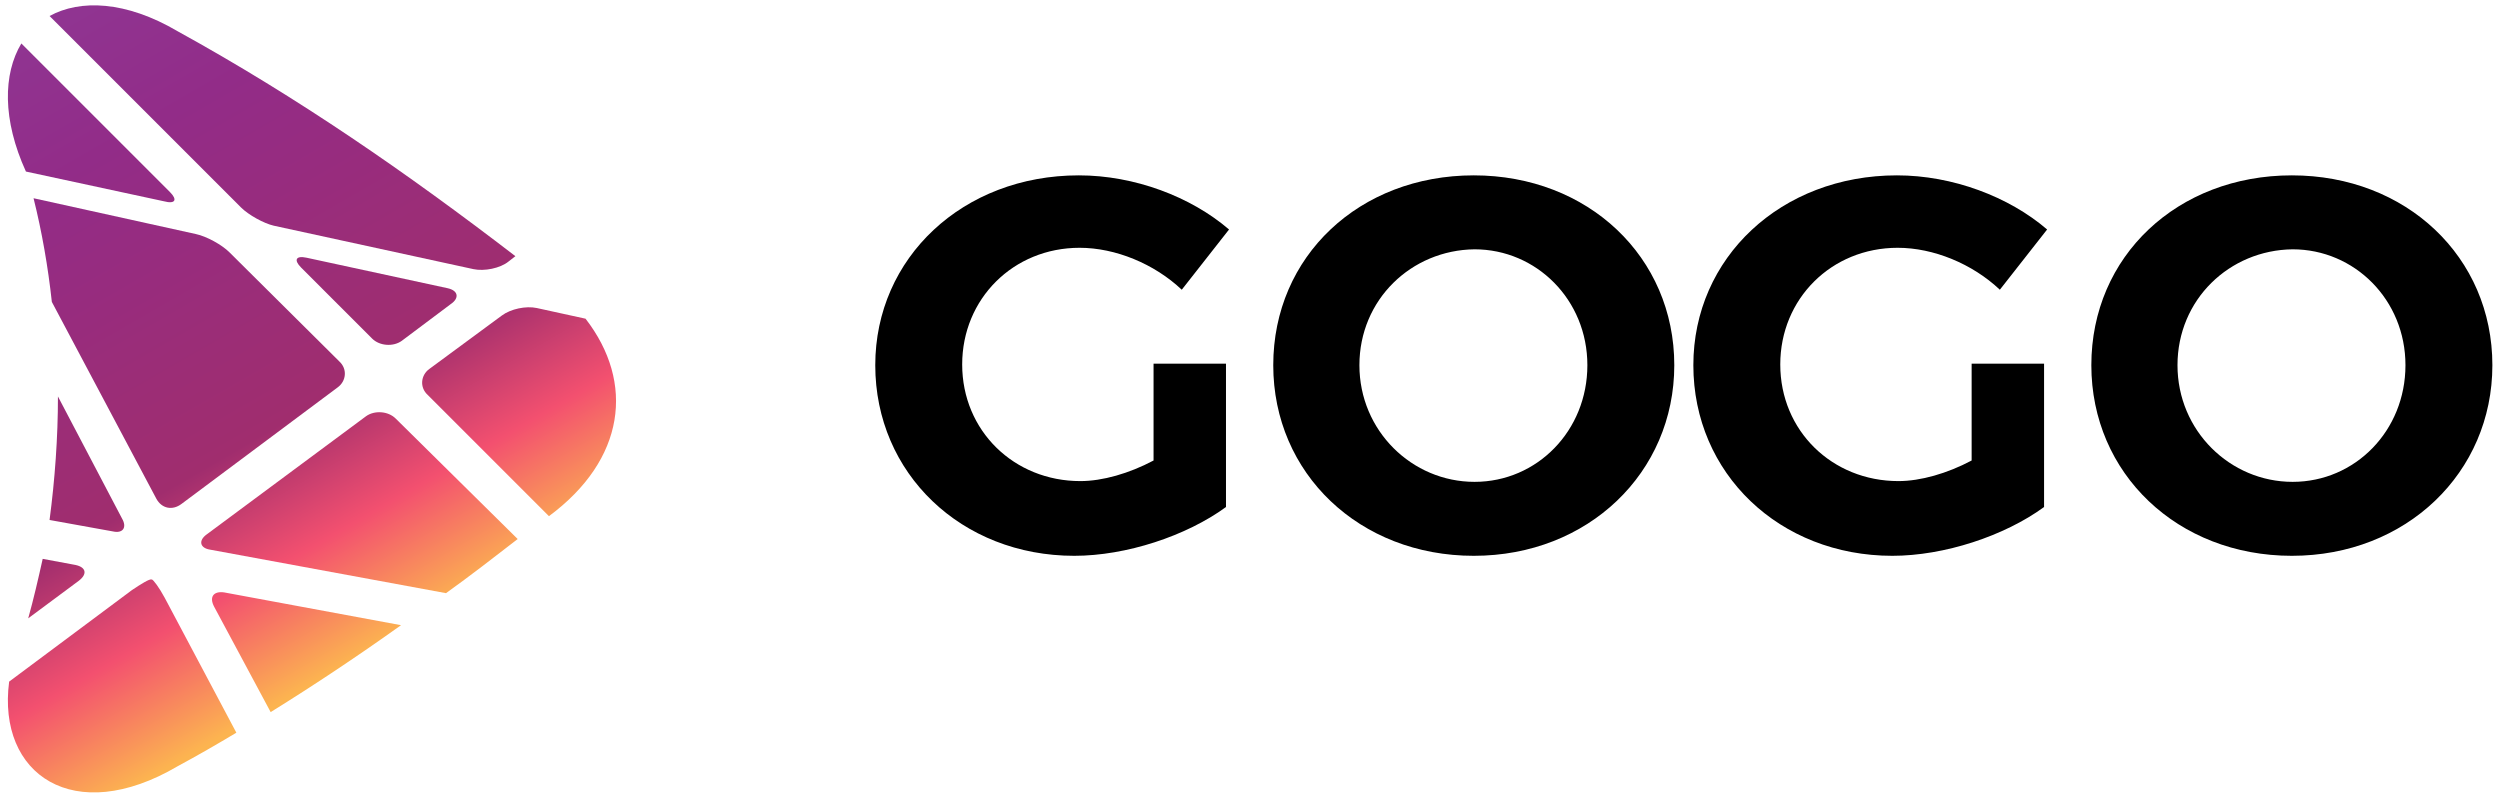
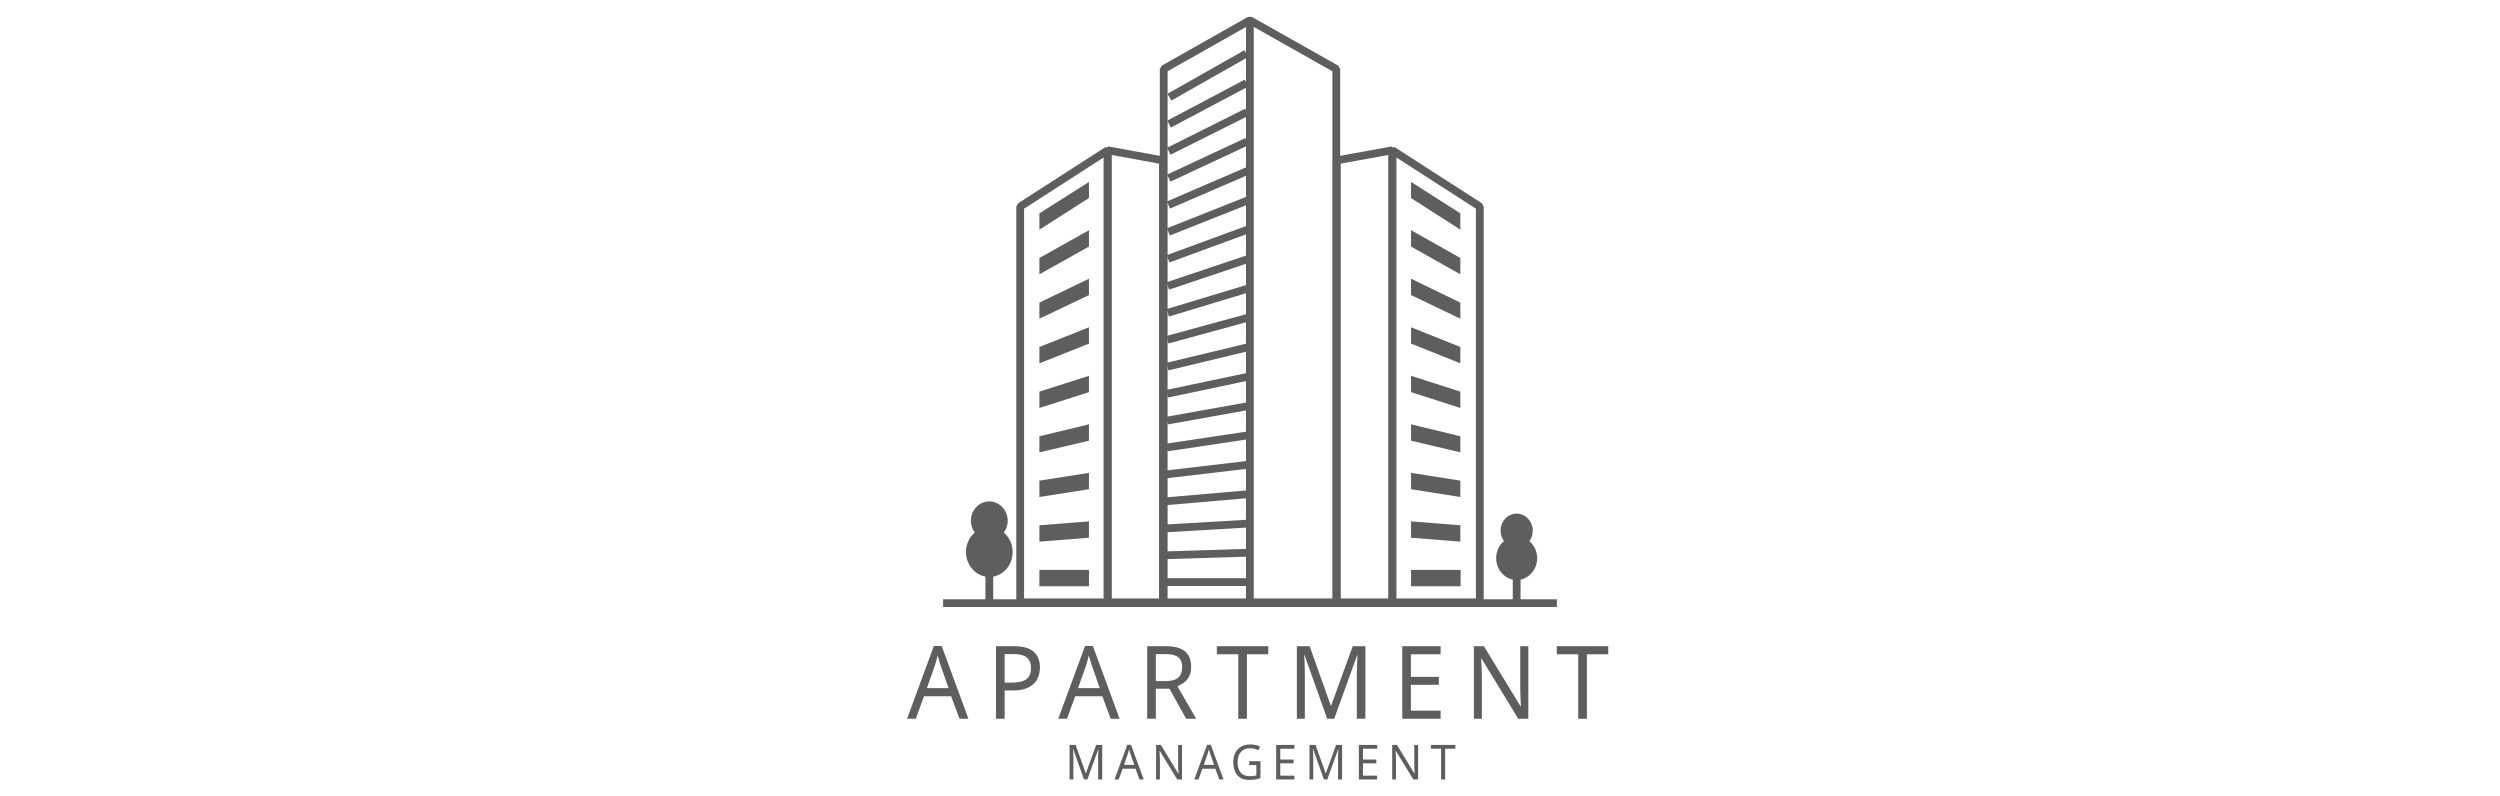
- <svg xmlns="http://www.w3.org/2000/svg" version="1.1" id="Layer_1" x="0px" y="0px" viewBox="0 0 327.9 104.6" style="enable-background:new 0 0 327.9 104.6;" xml:space="preserve">
+ <svg xmlns="http://www.w3.org/2000/svg" version="1.1" id="Layer_1" x="0px" y="0px" viewBox="0 0 963.3 306.5" style="enable-background:new 0 0 963.3 306.5;" xml:space="preserve">
  <style type="text/css">
- 	.st0{fill:url(#SVGID_1_);}
- 	.st1{fill:url(#SVGID_2_);}
- 	.st2{fill:url(#SVGID_3_);}
- 	.st3{fill:url(#SVGID_4_);}
- 	.st4{fill:url(#SVGID_5_);}
- 	.st5{fill:url(#SVGID_6_);}
- 	.st6{fill:url(#SVGID_7_);}
- 	.st7{fill:url(#SVGID_8_);}
- 	.st8{fill:url(#SVGID_9_);}
- 	.st9{fill:url(#SVGID_10_);}
+ 	.st0{fill:none;stroke:#5E5E5E;stroke-width:3;stroke-linecap:square;stroke-linejoin:bevel;stroke-miterlimit:10;}
+ 	.st1{fill:none;stroke:#5E5E5E;stroke-width:2.5;stroke-linecap:square;stroke-linejoin:bevel;stroke-miterlimit:10;}
+ 	.st2{fill:#5E5E5E;}
+ 	.st3{fill:none;}
+ 	.st4{font-family:'YuGothicUI-Semilight';}
+ 	.st5{font-size:39.129px;}
+ 	.st6{letter-spacing:7.4;}
+ 	.st7{font-family:'MyriadPro-Regular';}
+ 	.st8{font-size:18.633px;}
+ 	.st9{letter-spacing:3.2;}
</style>
  <g>
-     <linearGradient id="SVGID_1_" gradientUnits="userSpaceOnUse" x1="-12.158" y1="-21.078" x2="50.025" y2="86.625">
-       <stop offset="0" style="stop-color:#8C42A1" />
-       <stop offset="0.389" style="stop-color:#922C88" />
-       <stop offset="0.731" style="stop-color:#A02D6E" />
-       <stop offset="0.86" style="stop-color:#F3506F" />
-       <stop offset="0.985" style="stop-color:#FCB450" />
-     </linearGradient>
-     <path class="st0" d="M20.5,65.4c0.7,1.3,2.1,1.6,3.3,0.7l20.5-15.3c1.1-0.8,1.3-2.4,0.2-3.4L30.1,33.1c-1-1-3-2.1-4.4-2.4L4.4,26   c1.1,4.4,1.9,9,2.4,13.6L20.5,65.4z" />
-     <linearGradient id="SVGID_2_" gradientUnits="userSpaceOnUse" x1="-40.403" y1="-4.771" x2="21.78" y2="102.932">
-       <stop offset="0" style="stop-color:#8C42A1" />
-       <stop offset="0.389" style="stop-color:#922C88" />
-       <stop offset="0.731" style="stop-color:#A02D6E" />
-       <stop offset="0.86" style="stop-color:#F3506F" />
-       <stop offset="0.985" style="stop-color:#FCB450" />
-     </linearGradient>
-     <path class="st1" d="M9.9,74.1l-4.3-0.8C5,76,4.4,78.6,3.7,81.1l6.6-4.9C11.5,75.3,11.3,74.4,9.9,74.1z" />
-     <linearGradient id="SVGID_3_" gradientUnits="userSpaceOnUse" x1="-32.969" y1="-9.063" x2="29.213" y2="98.64">
-       <stop offset="0" style="stop-color:#8C42A1" />
-       <stop offset="0.389" style="stop-color:#922C88" />
-       <stop offset="0.731" style="stop-color:#A02D6E" />
-       <stop offset="0.86" style="stop-color:#F3506F" />
-       <stop offset="0.985" style="stop-color:#FCB450" />
-     </linearGradient>
-     <path class="st2" d="M16,68L7.6,52c0,5.4-0.4,10.9-1.1,16.2l8.3,1.5C16.1,70,16.7,69.2,16,68z" />
-     <linearGradient id="SVGID_4_" gradientUnits="userSpaceOnUse" x1="-12.813" y1="-20.7" x2="49.369" y2="87.003">
-       <stop offset="0" style="stop-color:#8C42A1" />
-       <stop offset="0.389" style="stop-color:#922C88" />
-       <stop offset="0.731" style="stop-color:#A02D6E" />
-       <stop offset="0.86" style="stop-color:#F3506F" />
-       <stop offset="0.985" style="stop-color:#FCB450" />
-     </linearGradient>
-     <path class="st3" d="M22.3,25.2L2.8,5.7c-2.4,4-2.5,10,0.6,16.8l18.1,3.9C23,26.8,23.3,26.2,22.3,25.2z" />
-     <linearGradient id="SVGID_5_" gradientUnits="userSpaceOnUse" x1="7.894" y1="-32.655" x2="70.076" y2="75.048">
-       <stop offset="0" style="stop-color:#8C42A1" />
-       <stop offset="0.389" style="stop-color:#922C88" />
-       <stop offset="0.731" style="stop-color:#A02D6E" />
-       <stop offset="0.86" style="stop-color:#F3506F" />
-       <stop offset="0.985" style="stop-color:#FCB450" />
-     </linearGradient>
-     <path class="st4" d="M35.9,29.6l26.2,5.7c1.4,0.3,3.5-0.1,4.6-1l0.9-0.7C53.4,22.7,39.1,12.8,23.3,4.1c-6.8-4-12.8-4.2-16.8-2   l25.1,25.1C32.6,28.2,34.6,29.3,35.9,29.6z" />
-     <linearGradient id="SVGID_6_" gradientUnits="userSpaceOnUse" x1="9.082" y1="-33.341" x2="71.265" y2="74.362">
-       <stop offset="0" style="stop-color:#8C42A1" />
-       <stop offset="0.389" style="stop-color:#922C88" />
-       <stop offset="0.731" style="stop-color:#A02D6E" />
-       <stop offset="0.86" style="stop-color:#F3506F" />
-       <stop offset="0.985" style="stop-color:#FCB450" />
-     </linearGradient>
-     <path class="st5" d="M58.7,37.8l-18.5-4c-1.4-0.3-1.7,0.3-0.7,1.3l9.3,9.3c1,1,2.8,1.1,3.9,0.3l6.4-4.8   C60.3,39.1,60.1,38.1,58.7,37.8z" />
-     <linearGradient id="SVGID_7_" gradientUnits="userSpaceOnUse" x1="-17.145" y1="-18.198" x2="45.037" y2="89.504">
-       <stop offset="0" style="stop-color:#8C42A1" />
-       <stop offset="0.389" style="stop-color:#922C88" />
-       <stop offset="0.731" style="stop-color:#A02D6E" />
-       <stop offset="0.86" style="stop-color:#F3506F" />
-       <stop offset="0.985" style="stop-color:#FCB450" />
-     </linearGradient>
-     <path class="st6" d="M28.1,79.6l7.4,13.8C41.3,89.8,47,86,52.6,82l-23.2-4.3C28,77.5,27.4,78.3,28.1,79.6z" />
-     <linearGradient id="SVGID_8_" gradientUnits="userSpaceOnUse" x1="-7.617" y1="-23.7" x2="54.566" y2="84.003">
-       <stop offset="0" style="stop-color:#8C42A1" />
-       <stop offset="0.389" style="stop-color:#922C88" />
-       <stop offset="0.731" style="stop-color:#A02D6E" />
-       <stop offset="0.86" style="stop-color:#F3506F" />
-       <stop offset="0.985" style="stop-color:#FCB450" />
-     </linearGradient>
-     <path class="st7" d="M51.9,54.9c-1-1-2.8-1.1-3.9-0.3L27.1,70.1c-1.1,0.8-0.9,1.8,0.5,2l30.9,5.7c3.2-2.3,6.3-4.7,9.4-7.1   L51.9,54.9z" />
-     <linearGradient id="SVGID_9_" gradientUnits="userSpaceOnUse" x1="17.523" y1="-38.214" x2="79.705" y2="69.489">
-       <stop offset="0" style="stop-color:#8C42A1" />
-       <stop offset="0.389" style="stop-color:#922C88" />
-       <stop offset="0.731" style="stop-color:#A02D6E" />
-       <stop offset="0.86" style="stop-color:#F3506F" />
-       <stop offset="0.985" style="stop-color:#FCB450" />
-     </linearGradient>
-     <path class="st8" d="M65.8,41.4l-9.5,7c-1.1,0.8-1.3,2.4-0.2,3.4l15.9,15.9c10-7.4,11.3-17.5,4.8-25.9l-6.4-1.4   C69,40.1,67,40.5,65.8,41.4z" />
-     <linearGradient id="SVGID_10_" gradientUnits="userSpaceOnUse" x1="-41.402" y1="-4.194" x2="20.78" y2="103.509">
-       <stop offset="0" style="stop-color:#8C42A1" />
-       <stop offset="0.389" style="stop-color:#922C88" />
-       <stop offset="0.731" style="stop-color:#A02D6E" />
-       <stop offset="0.86" style="stop-color:#F3506F" />
-       <stop offset="0.985" style="stop-color:#FCB450" />
-     </linearGradient>
-     <path class="st9" d="M19.9,76c-0.3-0.1-1.4,0.6-2.6,1.4l-16.1,12c-1.6,12.2,8.5,19.1,22.1,11.1c2.6-1.4,5.2-2.9,7.7-4.4l-9.4-17.7   C20.9,77.1,20.1,76,19.9,76z" />
    <g>
-       <path d="M151.2,47.7h9.6v18.8c-5.2,3.8-13.1,6.4-19.9,6.4c-14.8,0-26.1-10.8-26.1-25c0-14.1,11.5-24.9,26.7-24.9    c7.3,0,14.7,2.8,19.7,7.1l-6.2,7.9c-3.6-3.4-8.7-5.5-13.4-5.5c-8.7,0-15.4,6.7-15.4,15.3c0,8.7,6.8,15.3,15.5,15.3    c2.9,0,6.4-1,9.6-2.7V47.7z" />
-       <path d="M219.6,47.9c0,14.1-11.3,25-26.3,25s-26.3-10.8-26.3-25c0-14.3,11.3-24.9,26.3-24.9S219.6,33.7,219.6,47.9z M178.3,47.9    c0,8.6,6.9,15.3,15.1,15.3c8.2,0,14.8-6.7,14.8-15.3c0-8.6-6.7-15.2-14.8-15.2C185.1,32.8,178.3,39.3,178.3,47.9z" />
-       <path d="M258.5,47.7h9.6v18.8c-5.2,3.8-13.1,6.4-19.9,6.4c-14.8,0-26.1-10.8-26.1-25c0-14.1,11.5-24.9,26.7-24.9    c7.3,0,14.7,2.8,19.7,7.1l-6.2,7.9c-3.6-3.4-8.7-5.5-13.4-5.5c-8.7,0-15.4,6.7-15.4,15.3c0,8.7,6.8,15.3,15.5,15.3    c2.9,0,6.4-1,9.6-2.7V47.7z" />
-       <path d="M326.9,47.9c0,14.1-11.3,25-26.3,25s-26.3-10.8-26.3-25c0-14.3,11.3-24.9,26.3-24.9S326.9,33.7,326.9,47.9z M285.6,47.9    c0,8.6,6.9,15.3,15.1,15.3c8.2,0,14.8-6.7,14.8-15.3c0-8.6-6.7-15.2-14.8-15.2C292.4,32.8,285.6,39.3,285.6,47.9z" />
+       <rect x="314" y="248" class="st3" width="335.2" height="74.5" />
+       <text transform="matrix(0.9469 0 0 1 349.5084 276.9346)" class="st2 st4 st5 st6">APARTMENT</text>
+       <rect x="314" y="287.1" class="st3" width="335.2" height="25.1" />
+       <text transform="matrix(0.9469 0 0 1 410.4098 300.3379)" class="st2 st7 st8 st9">MANAGEMENT</text>
+       <g>
+         <g>
+           <polygon class="st0" points="393.1,232.1 426.8,232.1 426.8,57.9 393.1,79.6     " />
+           <g>
+             <rect x="400.5" y="219.6" class="st2" width="19.1" height="6.3" />
+             <polygon class="st2" points="400.5,202.4 419.6,200.9 419.6,207.2 400.5,208.7      " />
+             <polygon class="st2" points="400.5,185.2 419.6,182.2 419.6,188.5 400.5,191.5      " />
+             <polygon class="st2" points="400.5,168.1 419.6,163.5 419.6,169.8 400.5,174.3      " />
+             <polygon class="st2" points="400.5,150.9 419.6,144.8 419.6,151.1 400.5,157.2      " />
+             <polygon class="st2" points="400.5,133.7 419.6,126.1 419.6,132.4 400.5,140      " />
+             <polygon class="st2" points="400.5,116.6 419.6,107.4 419.6,113.7 400.5,122.8      " />
+             <polygon class="st2" points="400.5,99.4 419.6,88.7 419.6,95 400.5,105.7      " />
+             <polygon class="st2" points="400.5,82.2 419.6,70.1 419.6,76.3 400.5,88.5      " />
+           </g>
+           <polygon class="st0" points="448.1,232.1 426.8,232.1 426.8,57.9 448.1,61.8     " />
+         </g>
+         <g>
+           <polygon class="st0" points="570.2,232.1 536.5,232.1 536.5,57.9 570.2,79.6     " />
+           <g>
+             <rect x="543.7" y="219.6" class="st2" width="19.1" height="6.3" />
+             <polygon class="st2" points="562.7,202.4 543.7,200.9 543.7,207.2 562.7,208.7      " />
+             <polygon class="st2" points="562.7,185.2 543.7,182.2 543.7,188.5 562.7,191.5      " />
+             <polygon class="st2" points="562.7,168.1 543.7,163.5 543.7,169.8 562.7,174.3      " />
+             <polygon class="st2" points="562.7,150.9 543.7,144.8 543.7,151.1 562.7,157.2      " />
+             <polygon class="st2" points="562.7,133.7 543.7,126.1 543.7,132.4 562.7,140      " />
+             <polygon class="st2" points="562.7,116.6 543.7,107.4 543.7,113.7 562.7,122.8      " />
+             <polygon class="st2" points="562.7,99.4 543.7,88.7 543.7,95 562.7,105.7      " />
+             <polygon class="st2" points="562.7,82.2 543.7,70.1 543.7,76.3 562.7,88.5      " />
+           </g>
+           <polygon class="st0" points="515.1,232.1 536.5,232.1 536.5,57.9 515.1,61.8     " />
+         </g>
+         <polygon class="st0" points="514.9,232.1 448.4,232.1 448.4,26.6 451.9,24.6 479,9.3 481.6,7.8 514.9,26.6    " />
+         <g>
+           <line class="st0" x1="451.9" y1="36.7" x2="478.9" y2="21.4" />
+           <line class="st0" x1="451.8" y1="47.1" x2="479" y2="32.7" />
+           <line class="st0" x1="451.7" y1="57.6" x2="479.1" y2="43.9" />
+           <line class="st0" x1="451.7" y1="68" x2="479.1" y2="55.2" />
+           <line class="st0" x1="451.6" y1="78.4" x2="479.2" y2="66.5" />
+           <line class="st0" x1="451.6" y1="88.8" x2="479.3" y2="77.8" />
+           <line class="st0" x1="451.5" y1="99.2" x2="479.3" y2="89" />
+           <line class="st0" x1="451.4" y1="109.7" x2="479.4" y2="100.3" />
+           <line class="st0" x1="451.4" y1="120.1" x2="479.5" y2="111.6" />
+           <line class="st0" x1="451.3" y1="130.5" x2="479.5" y2="122.8" />
+           <line class="st0" x1="451.3" y1="140.9" x2="479.6" y2="134.1" />
+           <line class="st0" x1="451.2" y1="151.4" x2="479.7" y2="145.4" />
+           <line class="st0" x1="451.2" y1="161.8" x2="479.7" y2="156.7" />
+           <line class="st0" x1="451.1" y1="172.2" x2="479.8" y2="167.9" />
+           <line class="st0" x1="451" y1="182.6" x2="479.9" y2="179.2" />
+           <line class="st0" x1="451" y1="193" x2="480" y2="190.5" />
+           <line class="st0" x1="450.9" y1="203.5" x2="480" y2="201.8" />
+           <line class="st0" x1="450.9" y1="213.9" x2="480.1" y2="213" />
+           <line class="st0" x1="450.8" y1="224.3" x2="480.2" y2="224.3" />
+         </g>
+         <line class="st0" x1="481.6" y1="8.7" x2="481.6" y2="232.1" />
+       </g>
+       <line class="st0" x1="364.9" y1="232.4" x2="598.4" y2="232.4" />
+     </g>
+     <g>
+       <line class="st0" x1="381.2" y1="232.2" x2="381.2" y2="218.7" />
+       <path class="st2" d="M386.8,205.2c0.9-1.3,1.5-2.8,1.5-4.5c0-4.1-3.2-7.5-7.1-7.5c-3.9,0-7.1,3.3-7.1,7.5c0,1.7,0.6,3.3,1.5,4.5    c-2.1,1.8-3.4,4.5-3.4,7.5c0,5.3,4.1,9.6,9,9.6c5,0,9-4.3,9-9.6C390.2,209.7,388.9,207,386.8,205.2z" />
+     </g>
+     <g>
+       <line class="st0" x1="584.4" y1="232.2" x2="584.4" y2="220.4" />
+       <path class="st2" d="M589.3,208.5c0.8-1.1,1.3-2.5,1.3-4c0-3.6-2.8-6.6-6.2-6.6c-3.4,0-6.2,2.9-6.2,6.6c0,1.5,0.5,2.9,1.3,4    c-1.8,1.5-3,3.9-3,6.6c0,4.6,3.6,8.4,7.9,8.4s7.9-3.8,7.9-8.4C592.3,212.4,591.1,210.1,589.3,208.5z" />
    </g>
  </g>
</svg>
